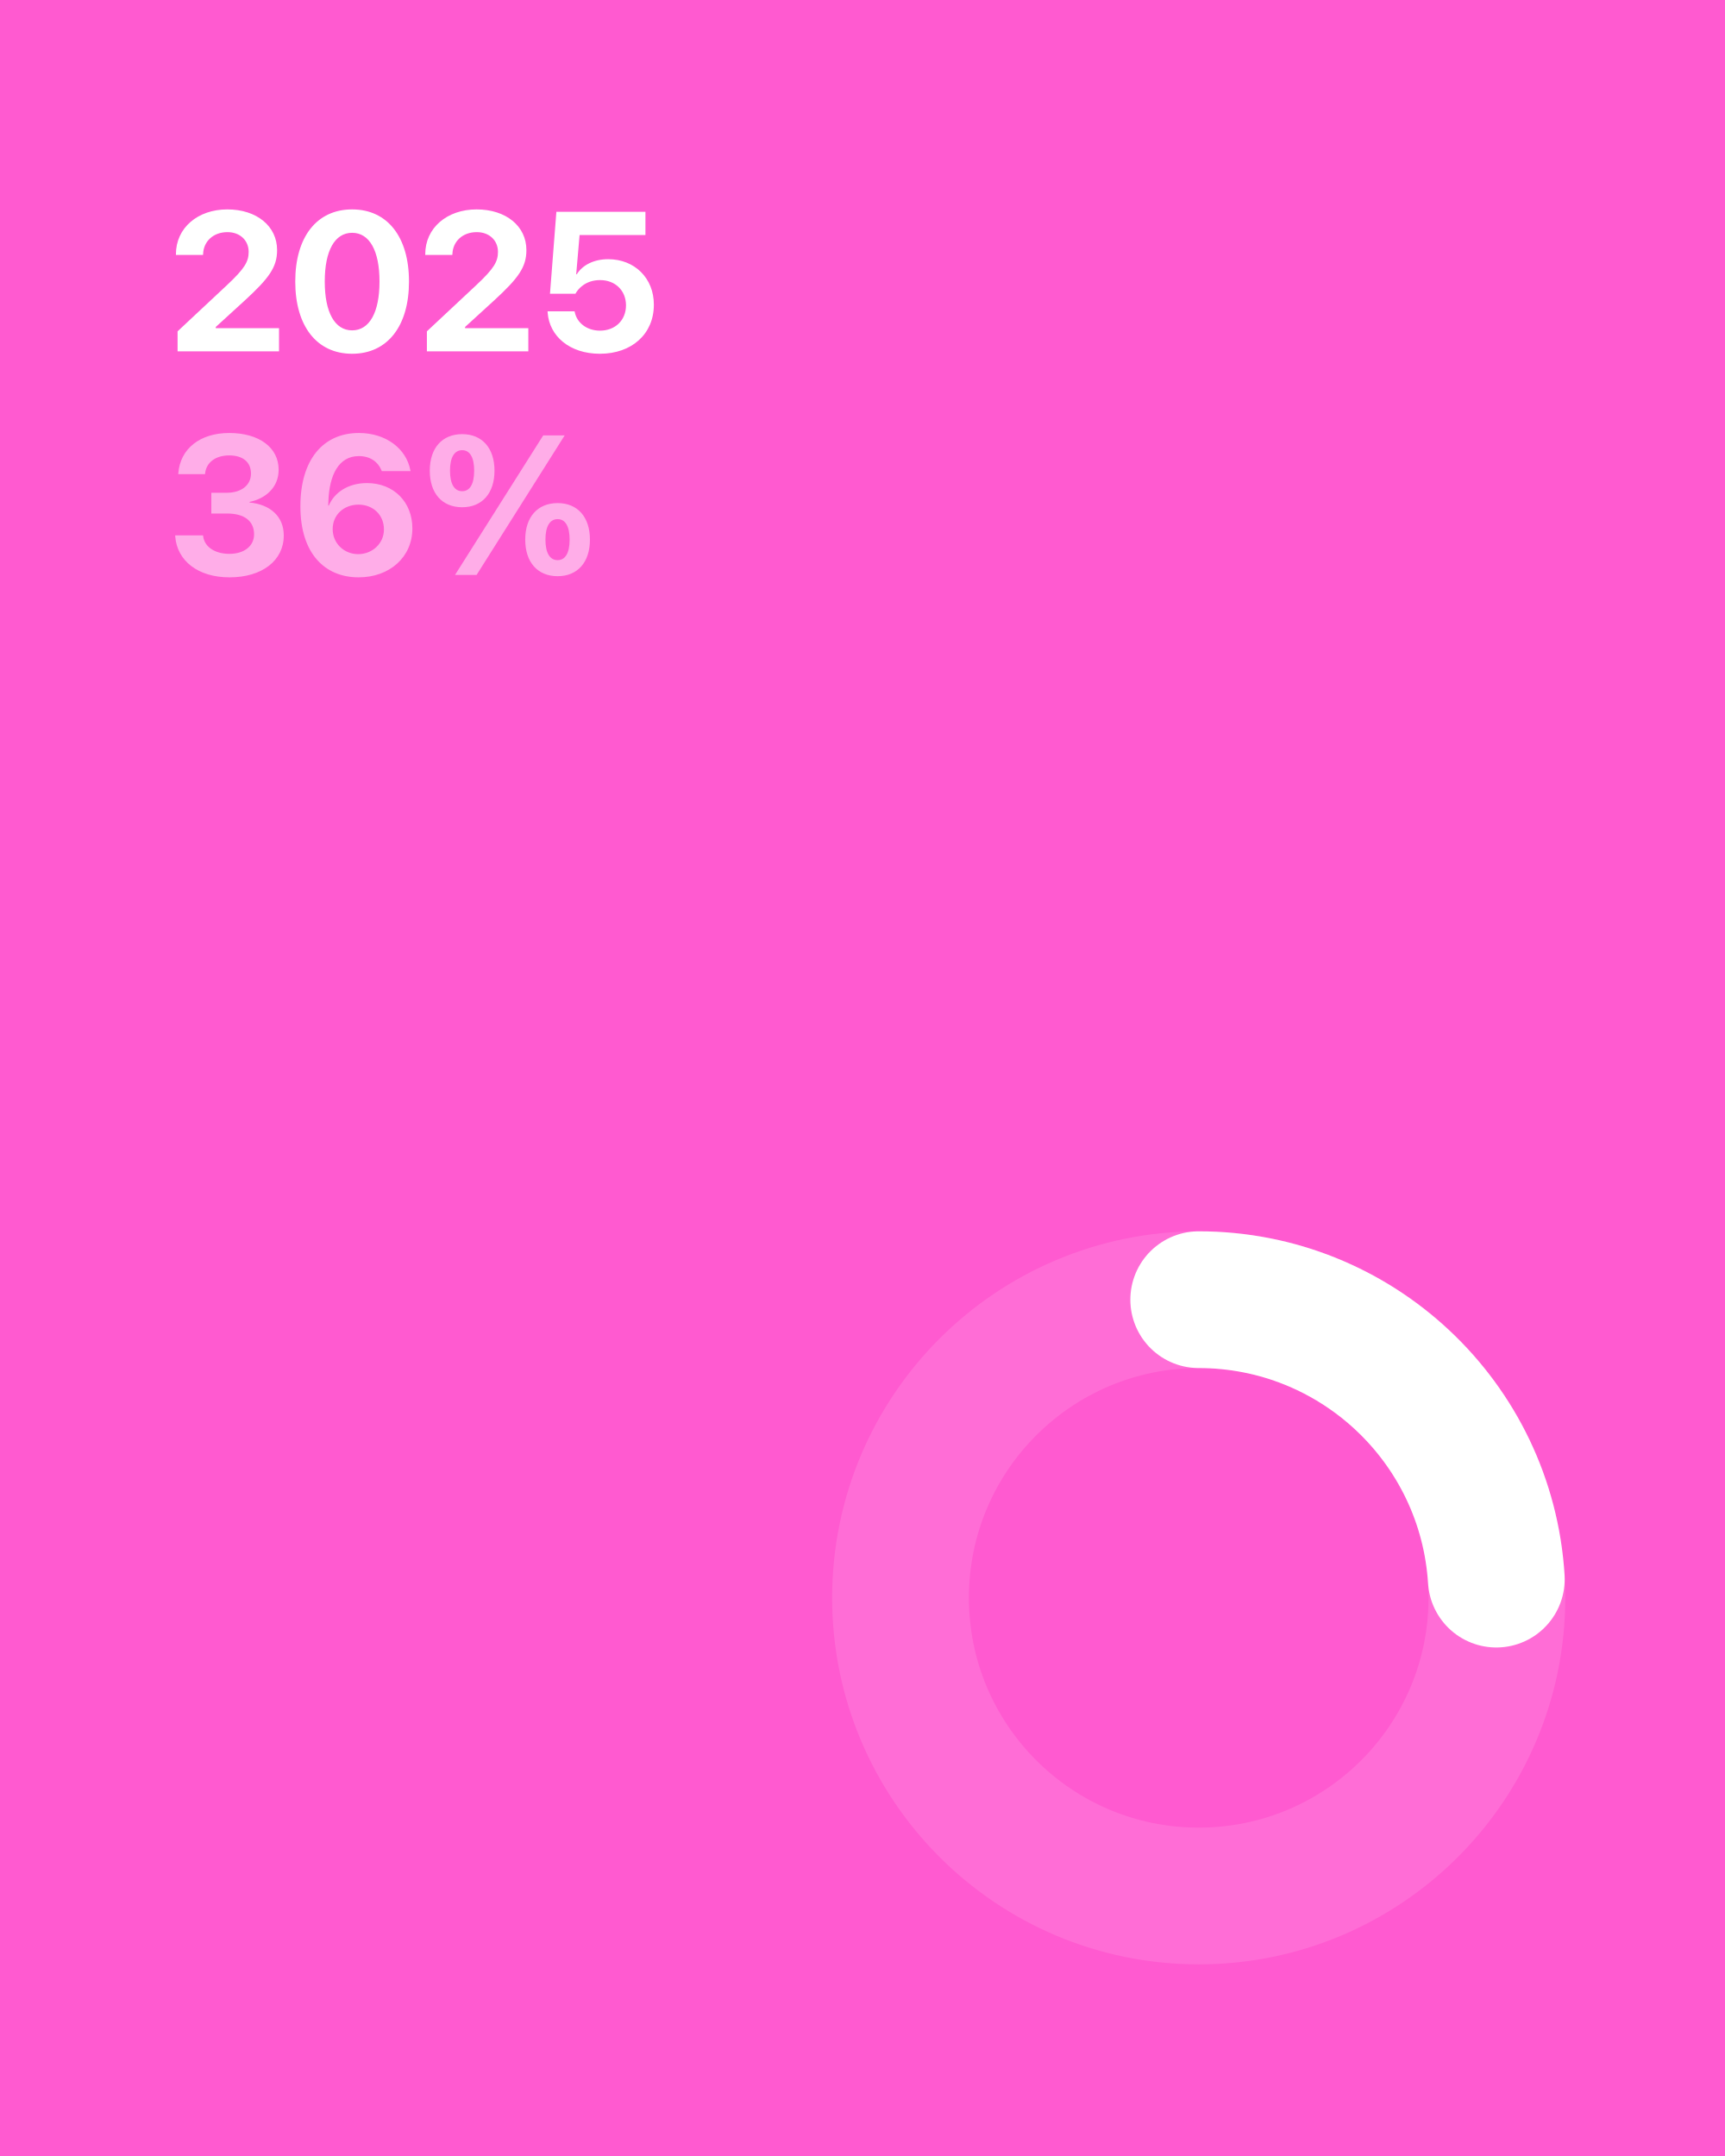
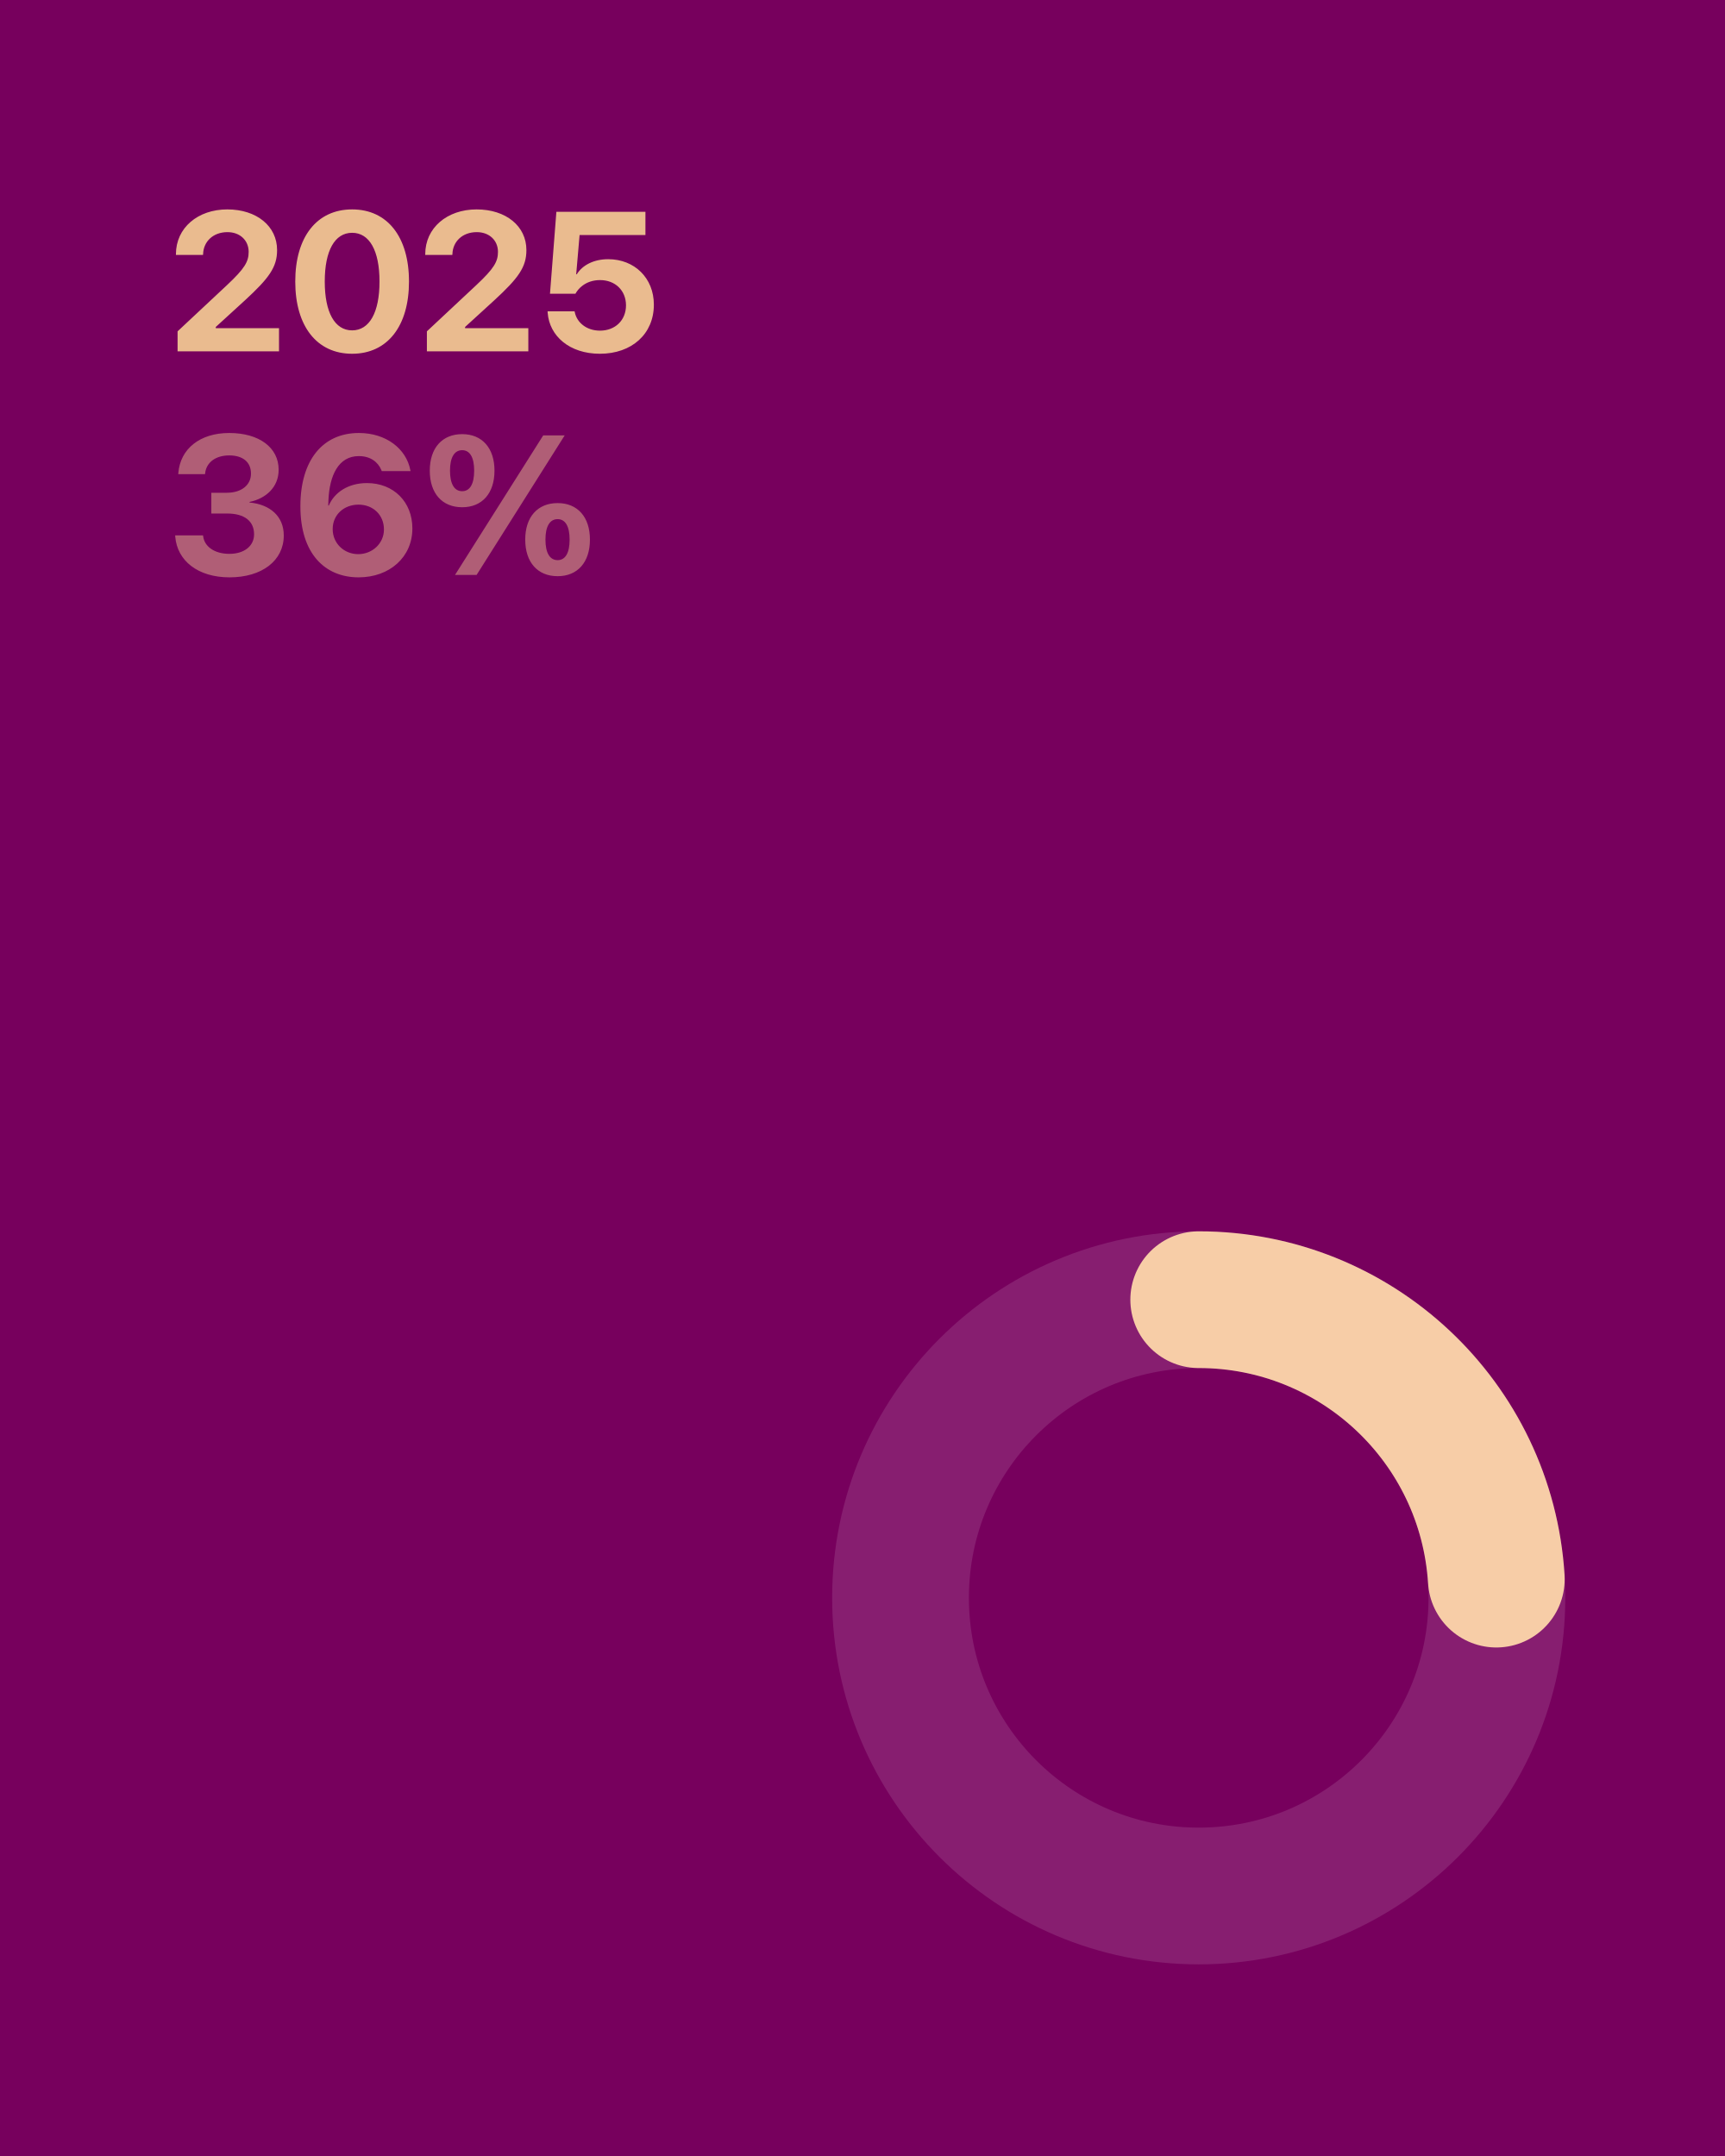
<svg xmlns="http://www.w3.org/2000/svg" viewBox="0 0 1080 1350" width="1080" height="1350">
-   <rect width="1080" height="1350" fill="#FF5AD0" />
-   <circle opacity="0.12" cx="750.5" cy="1000.5" r="186.692" fill="none" stroke="white" stroke-width="85.617" />
-   <path d="M750.5 813.808 A186.692 186.692 0 0 1 936.824 988.778" fill="none" stroke="white" stroke-width="85.617" stroke-linecap="round" stroke-linejoin="round" />
-   <path d="M111.18 220L174.69 220L174.69 205.47L135.09 205.47L135.09 204.74L153.38 188.03C168.45 174.17 173.48 167.26 173.48 156.67L173.48 156.55C173.48 141.65 160.76 131.12 142.30 131.12C123.83 131.12 110.15 142.68 110.15 159.15L110.15 159.63L127.10 159.63L127.16 159.09C127.40 151.22 133.46 145.35 142.42 145.35C150.17 145.35 155.62 150.43 155.68 157.58L155.68 157.70C155.68 163.75 153.32 168.05 142.05 178.59L111.18 207.47ZM220.46 221.51C242.62 221.51 256.06 204.14 256.06 176.35L256.06 176.22C256.06 148.43 242.62 131.12 220.46 131.12C198.30 131.12 184.86 148.43 184.86 176.22L184.86 176.35C184.86 204.14 198.30 221.51 220.46 221.51ZM220.46 206.86C209.56 206.86 203.33 195.54 203.33 176.35L203.33 176.22C203.33 157.03 209.56 145.77 220.46 145.77C231.36 145.77 237.60 157.03 237.60 176.22L237.60 176.35C237.60 195.54 231.36 206.86 220.46 206.86ZM267.27 220L330.78 220L330.78 205.47L291.18 205.47L291.18 204.74L309.47 188.03C324.54 174.17 329.57 167.26 329.57 156.67L329.57 156.55C329.57 141.65 316.85 131.12 298.39 131.12C279.92 131.12 266.24 142.68 266.24 159.15L266.24 159.63L283.19 159.63L283.25 159.09C283.49 151.22 289.55 145.35 298.51 145.35C306.26 145.35 311.71 150.43 311.77 157.58L311.77 157.70C311.77 163.75 309.41 168.05 298.14 178.59L267.27 207.47ZM375.58 221.51C395.56 221.51 409.37 209.10 409.37 190.82L409.37 190.70C409.37 174.23 397.38 162.30 380.79 162.30C371.95 162.30 364.75 165.87 361.11 171.74L360.75 171.74L362.87 147.16L404.10 147.16L404.10 132.63L348.34 132.63L344.34 183.91L360.27 183.91C361.29 182.10 362.69 180.40 364.44 179.07C367.41 176.71 371.22 175.38 375.71 175.38C385.15 175.38 391.87 181.86 391.93 191.06L391.93 191.18C391.93 200.50 385.21 207.04 375.64 207.04C367.23 207.04 361.11 201.96 359.84 195.36L359.72 194.93L342.83 194.93L342.89 195.84C343.98 210.43 356.57 221.51 375.58 221.51Z" fill="white" />
-   <path d="M143.69 361.51C164.09 361.51 177.66 350.98 177.66 335.36L177.66 335.24C177.66 323.37 169.18 315.86 156.22 314.65L156.22 314.29C166.46 312.17 174.45 305.08 174.45 294.19L174.45 294.06C174.45 280.32 162.34 271.12 143.51 271.12C125.16 271.12 112.87 281.05 111.66 296.18L111.60 296.91L128.37 296.91L128.43 296.37C129.16 289.58 134.97 285.16 143.51 285.16C152.11 285.16 157.13 289.40 157.13 296.49L157.13 296.61C157.13 303.69 151.20 308.54 142.05 308.54L132.31 308.54L132.31 321.55L142.30 321.55C152.83 321.55 159.07 326.15 159.07 334.51L159.07 334.63C159.07 341.78 153.01 346.80 143.63 346.80C134.18 346.80 128.01 342.14 127.22 335.90L127.10 335.24L109.66 335.24L109.72 336.02C110.93 351.10 123.89 361.51 143.69 361.51ZM224.52 361.51C243.96 361.51 258.18 348.80 258.18 330.94L258.18 330.82C258.18 314.47 246.62 302.48 229.73 302.48C217.92 302.48 209.32 308.41 205.87 316.53L205.51 316.53C205.51 315.62 205.57 314.41 205.63 313.20C206.29 297.76 211.87 285.59 224.64 285.59C231.79 285.59 236.63 289.16 238.81 294.43L238.99 294.97L257.03 294.97L256.91 294.37C254.31 280.87 241.59 271.12 224.70 271.12C201.94 271.12 188.07 288.31 188.07 316.95L188.07 317.07C188.07 346.68 203.45 361.51 224.52 361.51ZM208.29 331.36L208.29 331.24C208.29 322.34 215.32 315.98 224.46 315.98C233.54 315.98 240.38 322.40 240.38 331.48L240.38 331.60C240.38 340.20 233.18 346.98 224.28 346.98C215.32 346.98 208.29 340.14 208.29 331.36ZM289.37 317.62C301.90 317.62 309.59 308.84 309.59 294.73L309.59 294.67C309.59 280.62 301.90 271.84 289.37 271.84C276.77 271.84 269.08 280.62 269.08 294.67L269.08 294.73C269.08 308.84 276.77 317.62 289.37 317.62ZM298.39 360L353.54 272.63L340.10 272.63L284.88 360ZM289.37 307.57C284.46 307.57 281.74 303.03 281.74 294.73L281.74 294.67C281.74 286.44 284.46 281.89 289.37 281.89C294.21 281.89 296.87 286.44 296.87 294.67L296.87 294.73C296.87 303.03 294.21 307.57 289.37 307.57ZM349.13 360.79C361.66 360.79 369.35 352.01 369.35 337.90L369.35 337.84C369.35 323.79 361.66 315.01 349.13 315.01C336.53 315.01 328.84 323.79 328.84 337.84L328.84 337.90C328.84 352.01 336.53 360.79 349.13 360.79ZM349.13 350.74C344.22 350.74 341.50 346.20 341.50 337.90L341.50 337.84C341.50 329.61 344.22 325.06 349.13 325.06C353.97 325.06 356.63 329.61 356.63 337.84L356.63 337.90C356.63 346.20 353.97 350.74 349.13 350.74Z" fill="white" opacity="0.5" />
+   <rect width="1080" height="1350" fill="#77005D" />
+   <circle opacity="0.12" cx="750.5" cy="1000.5" r="186.692" fill="none" stroke="#FFFFFF" stroke-width="85.617" />
+   <path d="M750.5 813.808 A186.692 186.692 0 0 1 936.824 988.778" fill="none" stroke="#F7CDA7" stroke-width="85.617" stroke-linecap="round" stroke-linejoin="round" />
+   <path d="M111.18 220L174.69 220L174.69 205.47L135.09 205.47L135.09 204.74L153.38 188.03C168.45 174.17 173.48 167.26 173.48 156.67L173.48 156.55C173.48 141.65 160.76 131.12 142.30 131.12C123.83 131.12 110.15 142.68 110.15 159.15L110.15 159.63L127.10 159.63L127.16 159.09C127.40 151.22 133.46 145.35 142.42 145.35C150.17 145.35 155.62 150.43 155.68 157.58L155.68 157.70C155.68 163.75 153.32 168.05 142.05 178.59L111.18 207.47ZM220.46 221.51C242.62 221.51 256.06 204.14 256.06 176.35L256.06 176.22C256.06 148.43 242.62 131.12 220.46 131.12C198.30 131.12 184.86 148.43 184.86 176.22L184.86 176.35C184.86 204.14 198.30 221.51 220.46 221.51ZM220.46 206.86C209.56 206.86 203.33 195.54 203.33 176.35L203.33 176.22C203.33 157.03 209.56 145.77 220.46 145.77C231.36 145.77 237.60 157.03 237.60 176.22L237.60 176.35C237.60 195.54 231.36 206.86 220.46 206.86ZM267.27 220L330.78 220L330.78 205.47L291.18 205.47L291.18 204.74L309.47 188.03C324.54 174.17 329.57 167.26 329.57 156.67L329.57 156.55C329.57 141.65 316.85 131.12 298.39 131.12C279.92 131.12 266.24 142.68 266.24 159.15L266.24 159.63L283.19 159.63L283.25 159.09C283.49 151.22 289.55 145.35 298.51 145.35C306.26 145.35 311.71 150.43 311.77 157.58L311.77 157.70C311.77 163.75 309.41 168.05 298.14 178.59L267.27 207.47ZM375.58 221.51C395.56 221.51 409.37 209.10 409.37 190.82L409.37 190.70C409.37 174.23 397.38 162.30 380.79 162.30C371.95 162.30 364.75 165.87 361.11 171.74L360.75 171.74L362.87 147.16L404.10 147.16L404.10 132.63L348.34 132.63L344.34 183.91L360.27 183.91C361.29 182.10 362.69 180.40 364.44 179.07C367.41 176.71 371.22 175.38 375.71 175.38C385.15 175.38 391.87 181.86 391.93 191.06L391.93 191.18C391.93 200.50 385.21 207.04 375.64 207.04C367.23 207.04 361.11 201.96 359.84 195.36L359.72 194.93L342.83 194.93L342.89 195.84C343.98 210.43 356.57 221.51 375.58 221.51Z" fill="#EABB8F" />
+   <path d="M143.69 361.51C164.09 361.51 177.66 350.98 177.66 335.36L177.66 335.24C177.66 323.37 169.18 315.86 156.22 314.65L156.22 314.29C166.46 312.17 174.45 305.08 174.45 294.19L174.45 294.06C174.45 280.32 162.34 271.12 143.51 271.12C125.16 271.12 112.87 281.05 111.66 296.18L111.60 296.91L128.37 296.91L128.43 296.37C129.16 289.58 134.97 285.16 143.51 285.16C152.11 285.16 157.13 289.40 157.13 296.49L157.13 296.61C157.13 303.69 151.20 308.54 142.05 308.54L132.31 308.54L132.31 321.55L142.30 321.55C152.83 321.55 159.07 326.15 159.07 334.51L159.07 334.63C159.07 341.78 153.01 346.80 143.63 346.80C134.18 346.80 128.01 342.14 127.22 335.90L127.10 335.24L109.66 335.24L109.72 336.02C110.93 351.10 123.89 361.51 143.69 361.51ZM224.52 361.51C243.96 361.51 258.18 348.80 258.18 330.94L258.18 330.82C258.18 314.47 246.62 302.48 229.73 302.48C217.92 302.48 209.32 308.41 205.87 316.53L205.51 316.53C205.51 315.62 205.57 314.41 205.63 313.20C206.29 297.76 211.87 285.59 224.64 285.59C231.79 285.59 236.63 289.16 238.81 294.43L238.99 294.97L257.03 294.97L256.91 294.37C254.31 280.87 241.59 271.12 224.70 271.12C201.94 271.12 188.07 288.31 188.07 316.95L188.07 317.07C188.07 346.68 203.45 361.51 224.52 361.51ZM208.29 331.36L208.29 331.24C208.29 322.34 215.32 315.98 224.46 315.98C233.54 315.98 240.38 322.40 240.38 331.48L240.38 331.60C240.38 340.20 233.18 346.98 224.28 346.98C215.32 346.98 208.29 340.14 208.29 331.36ZM289.37 317.62C301.90 317.62 309.59 308.84 309.59 294.73L309.59 294.67C309.59 280.62 301.90 271.84 289.37 271.84C276.77 271.84 269.08 280.62 269.08 294.67L269.08 294.73C269.08 308.84 276.77 317.62 289.37 317.62ZM298.39 360L353.54 272.63L340.10 272.63L284.88 360ZM289.37 307.57C284.46 307.57 281.74 303.03 281.74 294.73L281.74 294.67C281.74 286.44 284.46 281.89 289.37 281.89C294.21 281.89 296.87 286.44 296.87 294.67L296.87 294.73C296.87 303.03 294.21 307.57 289.37 307.57ZM349.13 360.79C361.66 360.79 369.35 352.01 369.35 337.90L369.35 337.84C369.35 323.79 361.66 315.01 349.13 315.01C336.53 315.01 328.84 323.79 328.84 337.84L328.84 337.90C328.84 352.01 336.53 360.79 349.13 360.79ZM349.13 350.74C344.22 350.74 341.50 346.20 341.50 337.90L341.50 337.84C341.50 329.61 344.22 325.06 349.13 325.06C353.97 325.06 356.63 329.61 356.63 337.84L356.63 337.90C356.63 346.20 353.97 350.74 349.13 350.74Z" fill="#EABB8F" opacity="0.5" />
</svg>
